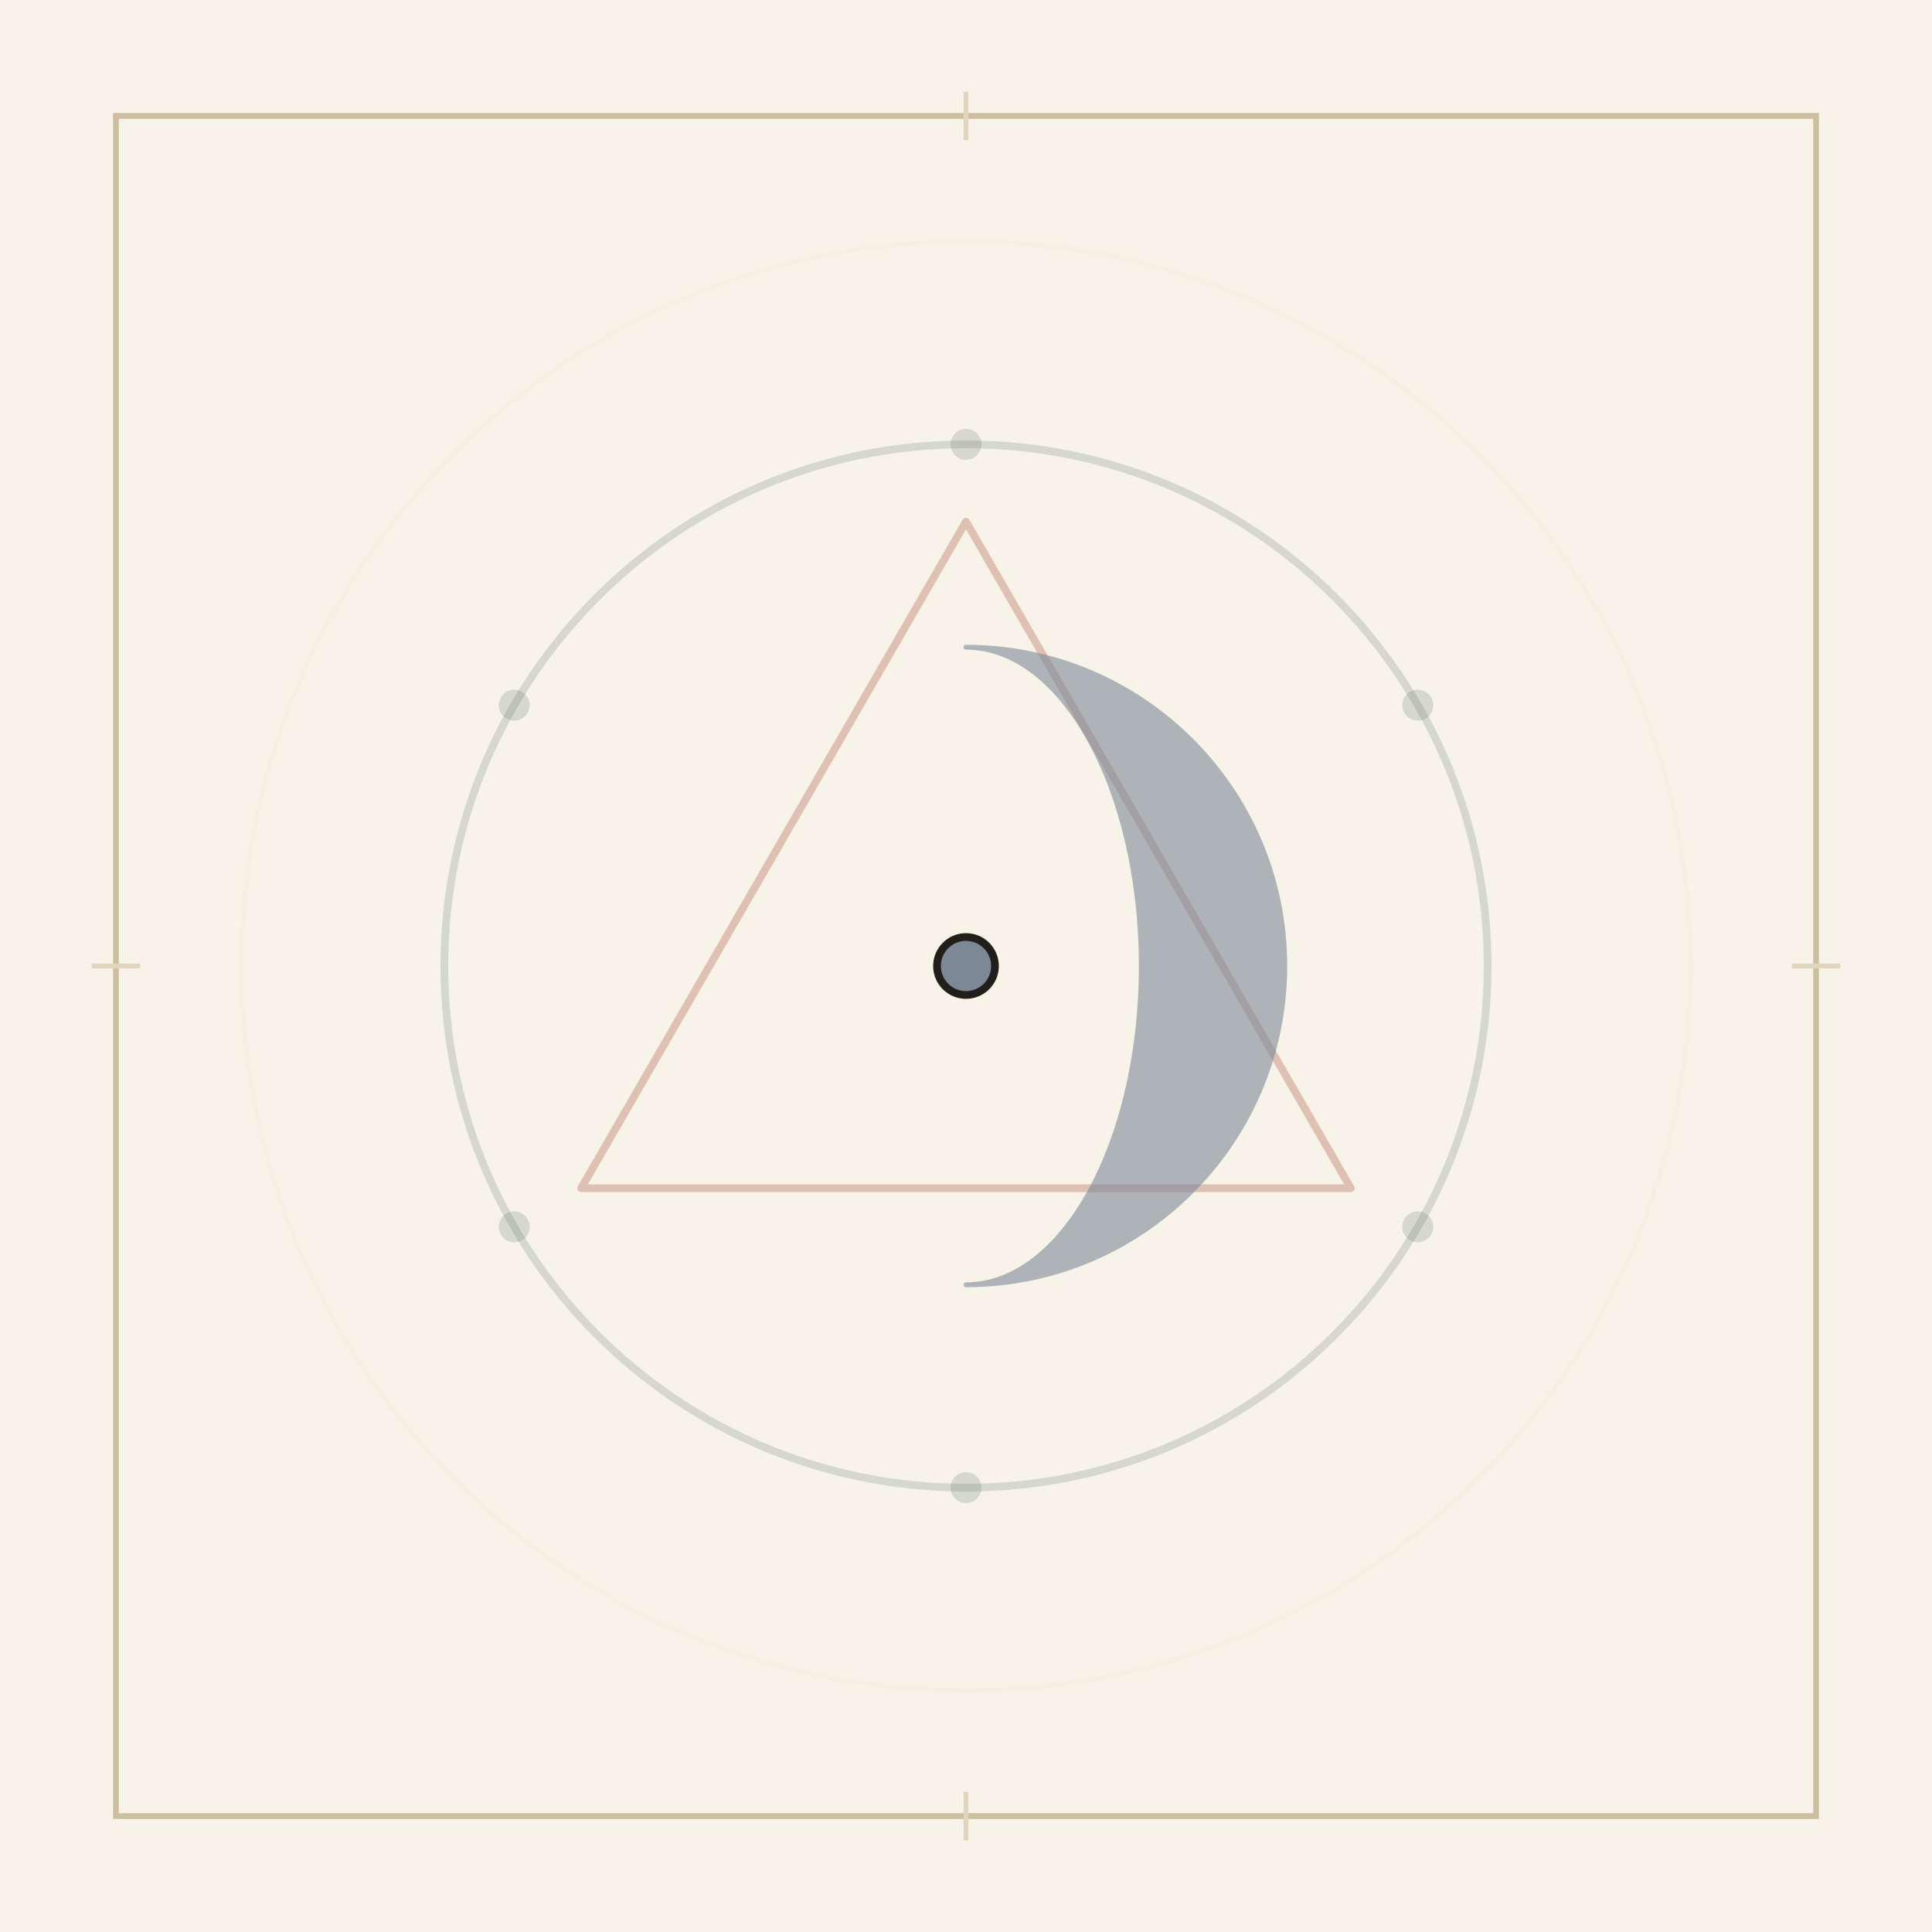
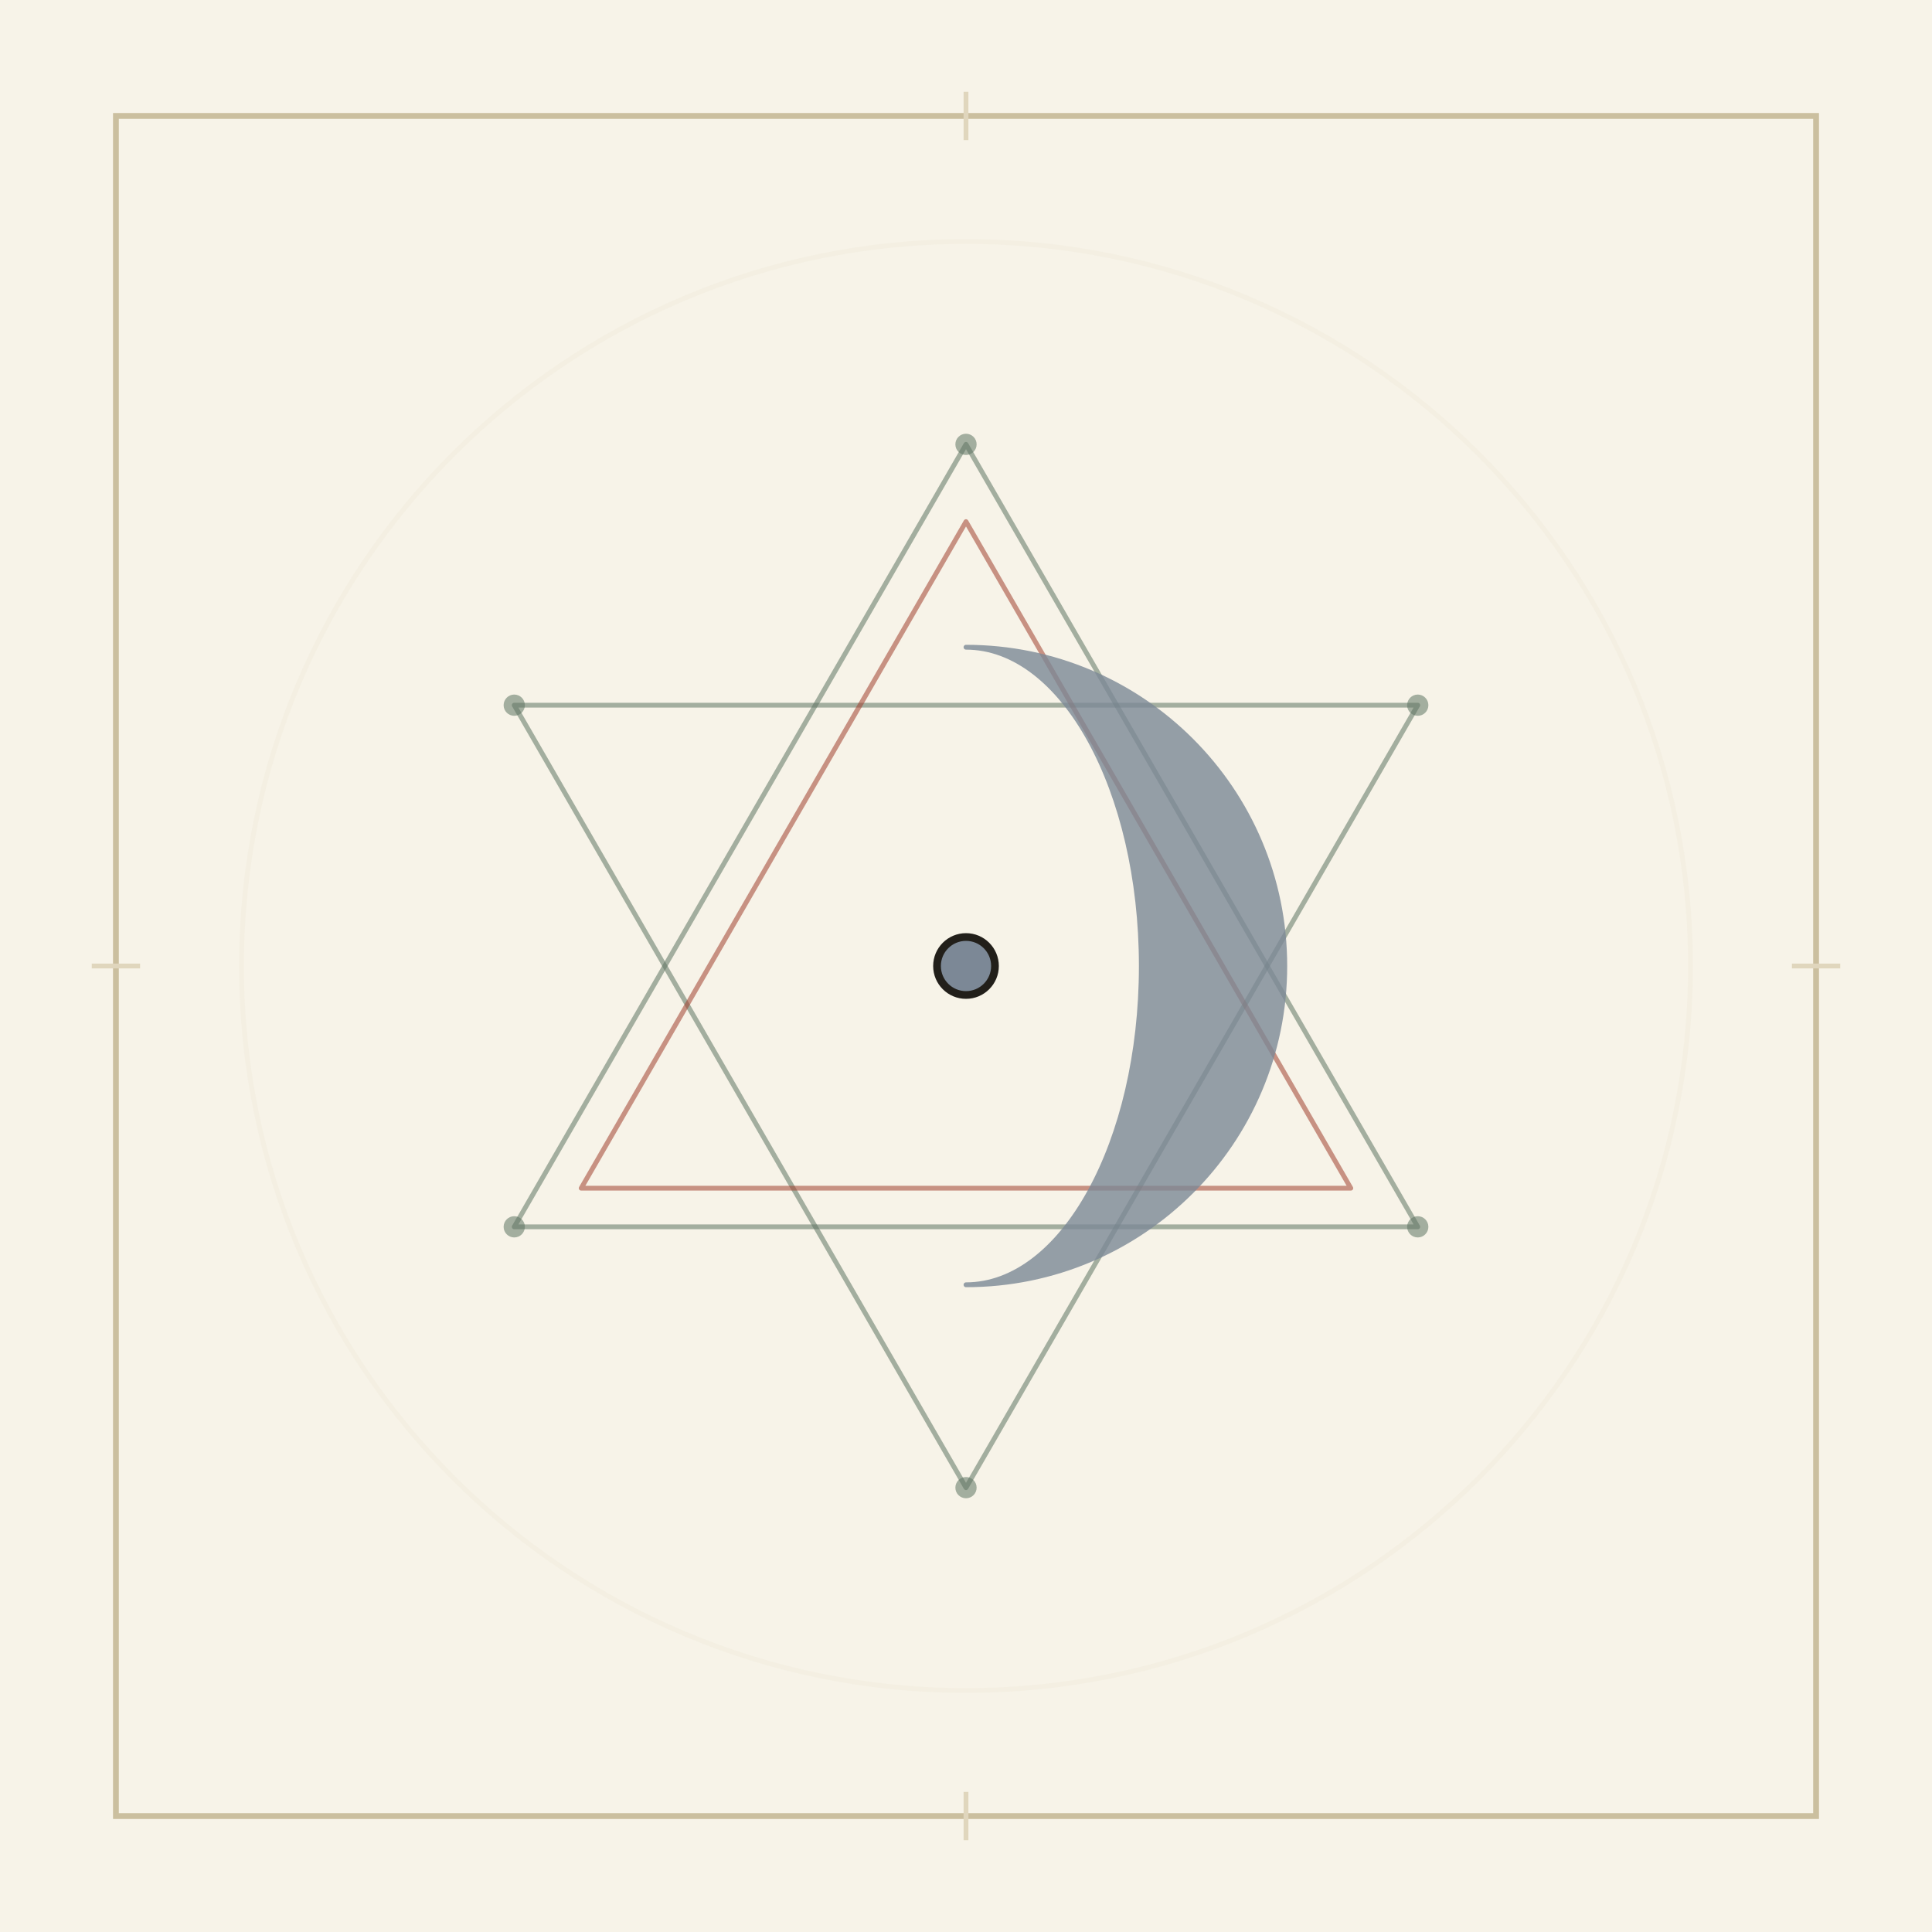
<svg xmlns="http://www.w3.org/2000/svg" viewBox="0 0 400 400" width="400" height="400" role="img" aria-labelledby="title-tattva-35">
  <rect x="0" y="0" width="400" height="400" fill="#f7f3e8" />
  <rect x="24.00" y="24.00" width="352.00" height="352.00" fill="none" stroke="#cbbf9f" stroke-width="1.2" opacity="1.0" />
  <line x1="200.00" y1="29.00" x2="200.00" y2="19.00" stroke="#e0d6bd" stroke-width="1.0" opacity="1.0" />
  <line x1="371.00" y1="200.00" x2="381.00" y2="200.00" stroke="#e0d6bd" stroke-width="1.0" opacity="1.0" />
  <line x1="200.00" y1="371.00" x2="200.00" y2="381.00" stroke="#e0d6bd" stroke-width="1.0" opacity="1.0" />
  <line x1="29.00" y1="200.00" x2="19.00" y2="200.00" stroke="#e0d6bd" stroke-width="1.0" opacity="1.0" />
  <g fill="none" stroke="#221f1a" stroke-width="1.6" stroke-linecap="round" stroke-linejoin="round">
-     <circle cx="200.00" cy="200.00" r="150.00" fill="none" stroke="#e0d6bd" stroke-width="1.0" opacity="0.1" />
-     <circle cx="200.00" cy="200.00" r="108.00" fill="none" stroke="#5f7562" stroke-width="1.6" opacity="0.22" />
-     <circle cx="200.00" cy="92.00" r="3.20" fill="#5f7562" opacity="0.22" stroke="none" />
-     <circle cx="293.53" cy="146.00" r="3.20" fill="#5f7562" opacity="0.22" stroke="none" />
-     <circle cx="293.53" cy="254.00" r="3.20" fill="#5f7562" opacity="0.22" stroke="none" />
-     <circle cx="200.00" cy="308.00" r="3.20" fill="#5f7562" opacity="0.22" stroke="none" />
-     <circle cx="106.47" cy="254.00" r="3.20" fill="#5f7562" opacity="0.22" stroke="none" />
-     <circle cx="106.47" cy="146.00" r="3.20" fill="#5f7562" opacity="0.22" stroke="none" />
-     <polygon points="200.00,108.00 120.33,246.00 279.67,246.00" fill="none" stroke="#a13f2e" stroke-width="1.6" opacity="0.28" />
-     <path d="M 200.00 134.00 A 66.00 66.00 0 1 1 200.00 266.00 A 36.30 66.00 0 1 0 200.00 134.00 Z" fill="#7c8896" opacity="0.6" stroke="#7c8896" stroke-width="1.0" />
+     <circle cx="200.00" cy="200.00" r="150.00" fill="none" stroke="#e0d6bd" stroke-width="1.0" opacity="0.14" />
+     <polygon points="200.00,92.00 106.47,254.00 293.53,254.00" fill="none" stroke="#5f7562" stroke-width="1.0" opacity="0.55" />
+     <polygon points="200.00,308.00 106.47,146.00 293.53,146.00" fill="none" stroke="#5f7562" stroke-width="1.0" opacity="0.55" />
+     <circle cx="200.00" cy="92.00" r="2.20" fill="#5f7562" opacity="0.55" stroke="none" />
+     <circle cx="293.53" cy="146.00" r="2.20" fill="#5f7562" opacity="0.55" stroke="none" />
+     <circle cx="293.53" cy="254.00" r="2.20" fill="#5f7562" opacity="0.55" stroke="none" />
+     <circle cx="200.00" cy="308.00" r="2.20" fill="#5f7562" opacity="0.55" stroke="none" />
+     <circle cx="106.47" cy="254.00" r="2.20" fill="#5f7562" opacity="0.55" stroke="none" />
+     <circle cx="106.47" cy="146.00" r="2.20" fill="#5f7562" opacity="0.55" stroke="none" />
+     <polygon points="200.00,108.00 120.33,246.00 279.67,246.00" fill="none" stroke="#a13f2e" stroke-width="1.0" opacity="0.55" />
+     <path d="M 200.00 134.00 A 66.00 66.00 0 1 1 200.00 266.00 A 36.30 66.00 0 1 0 200.00 134.00 Z" fill="#7c8896" opacity="0.8" stroke="#7c8896" stroke-width="1.0" />
    <circle cx="200.00" cy="200.00" r="6.00" fill="#7c8896" opacity="1.0" />
  </g>
</svg>
